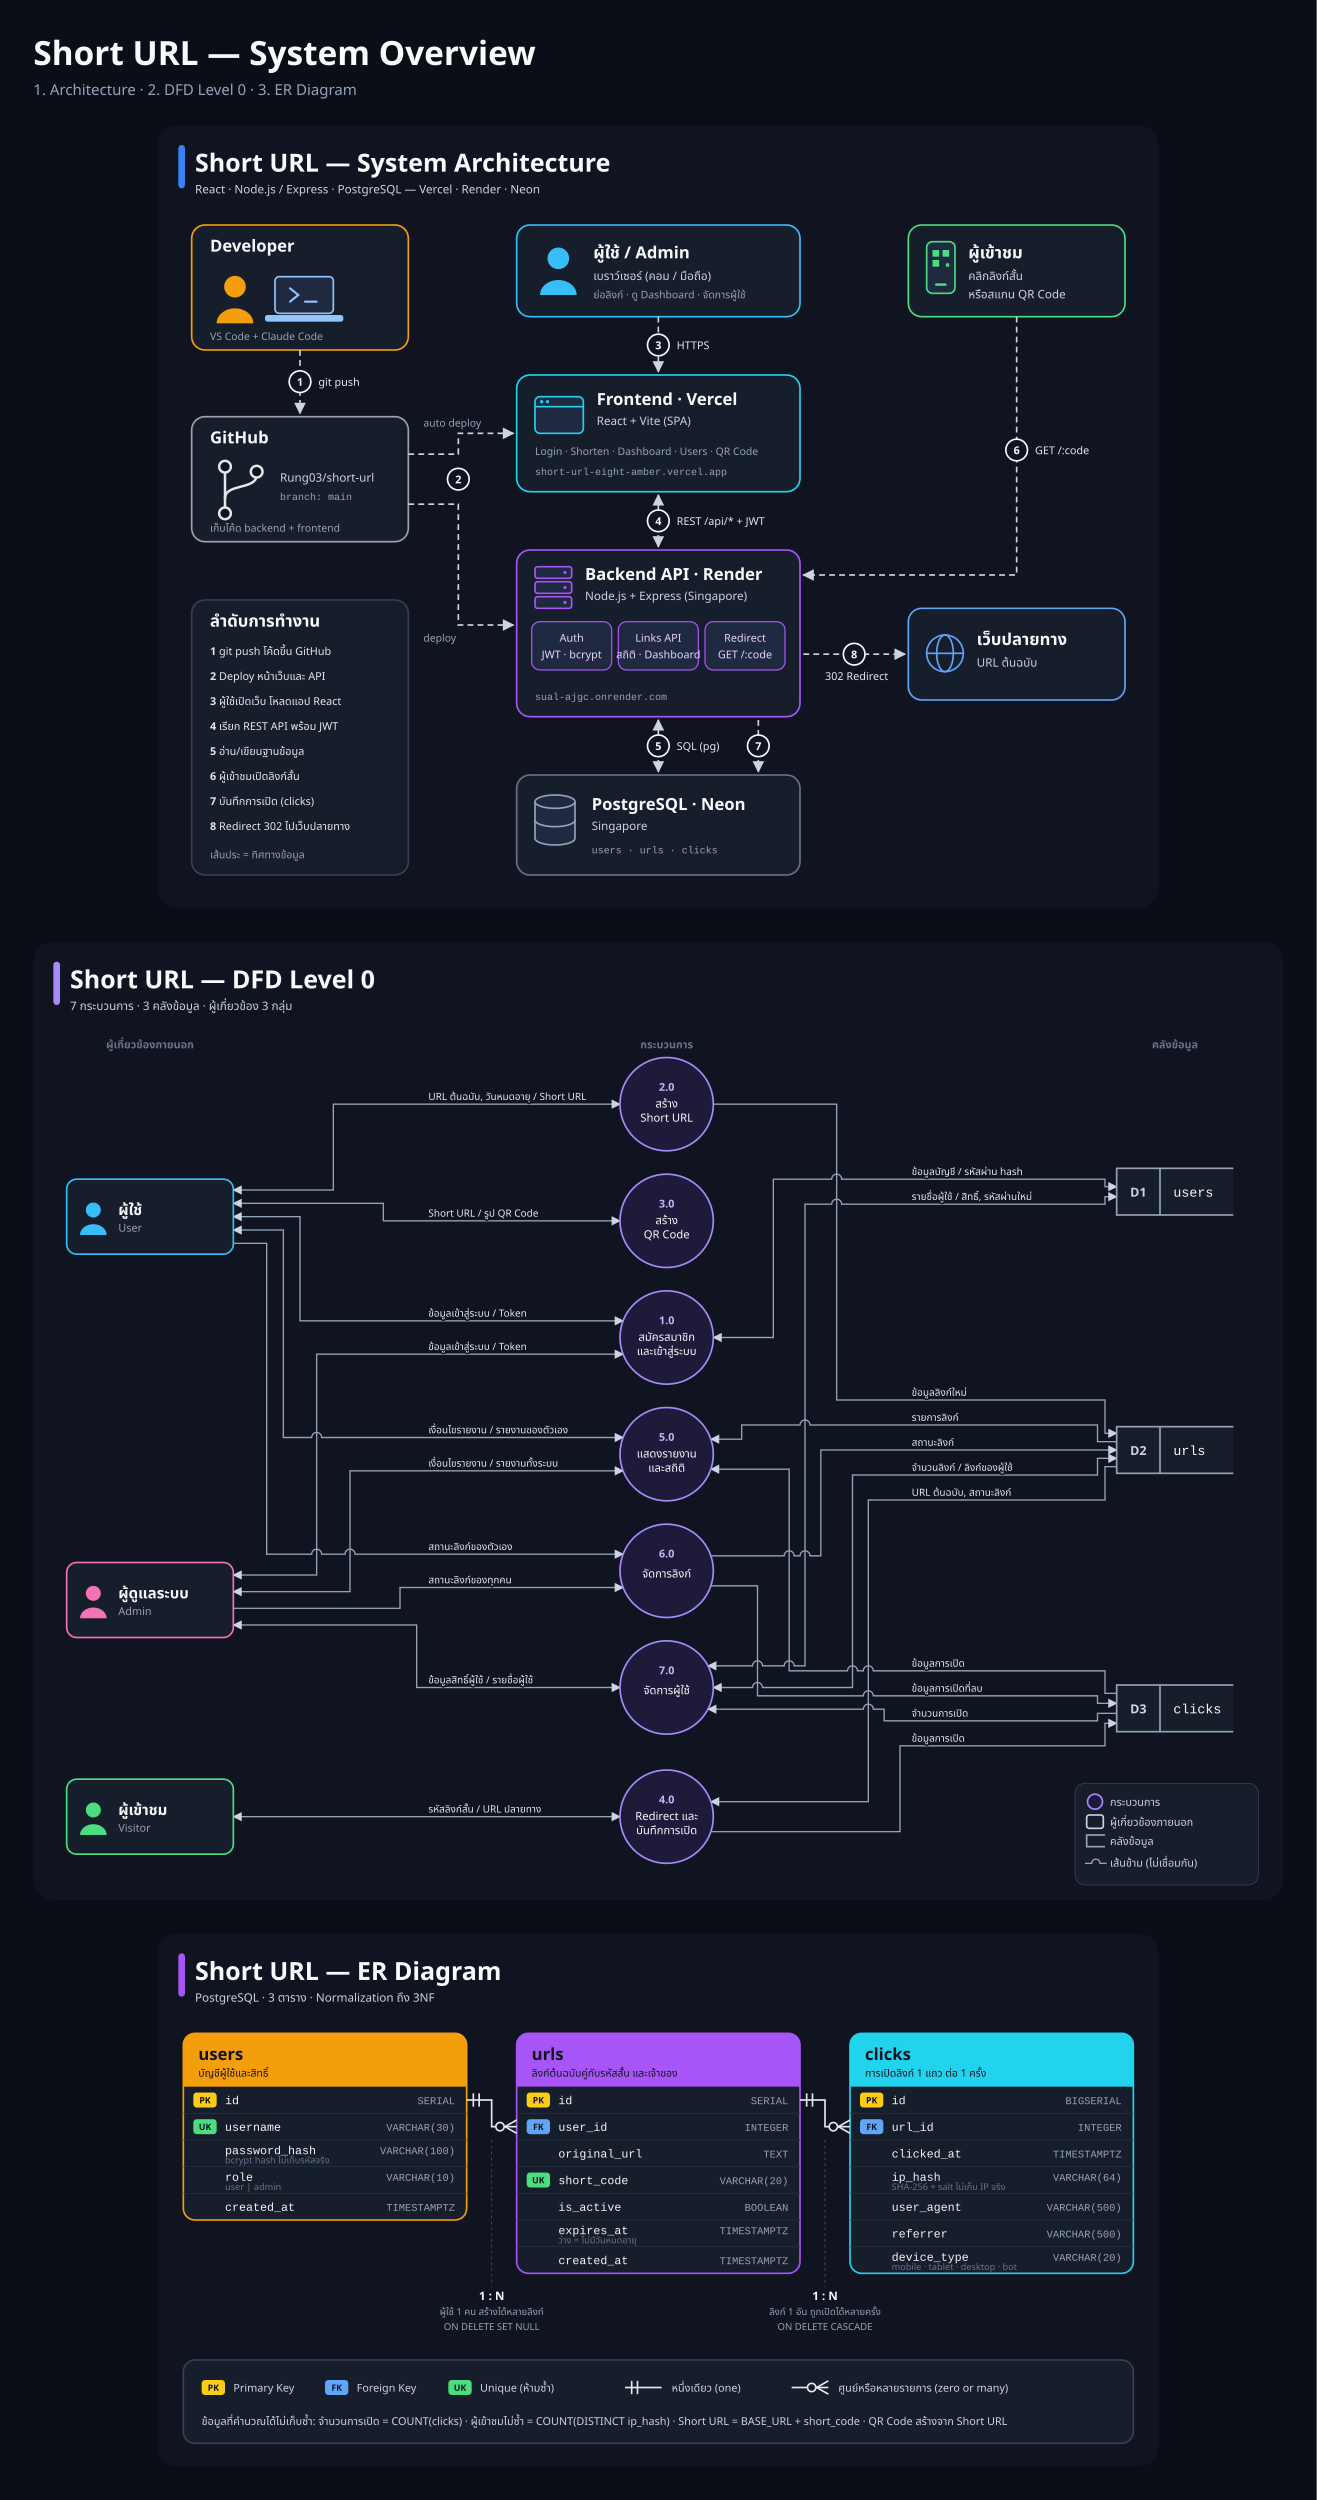
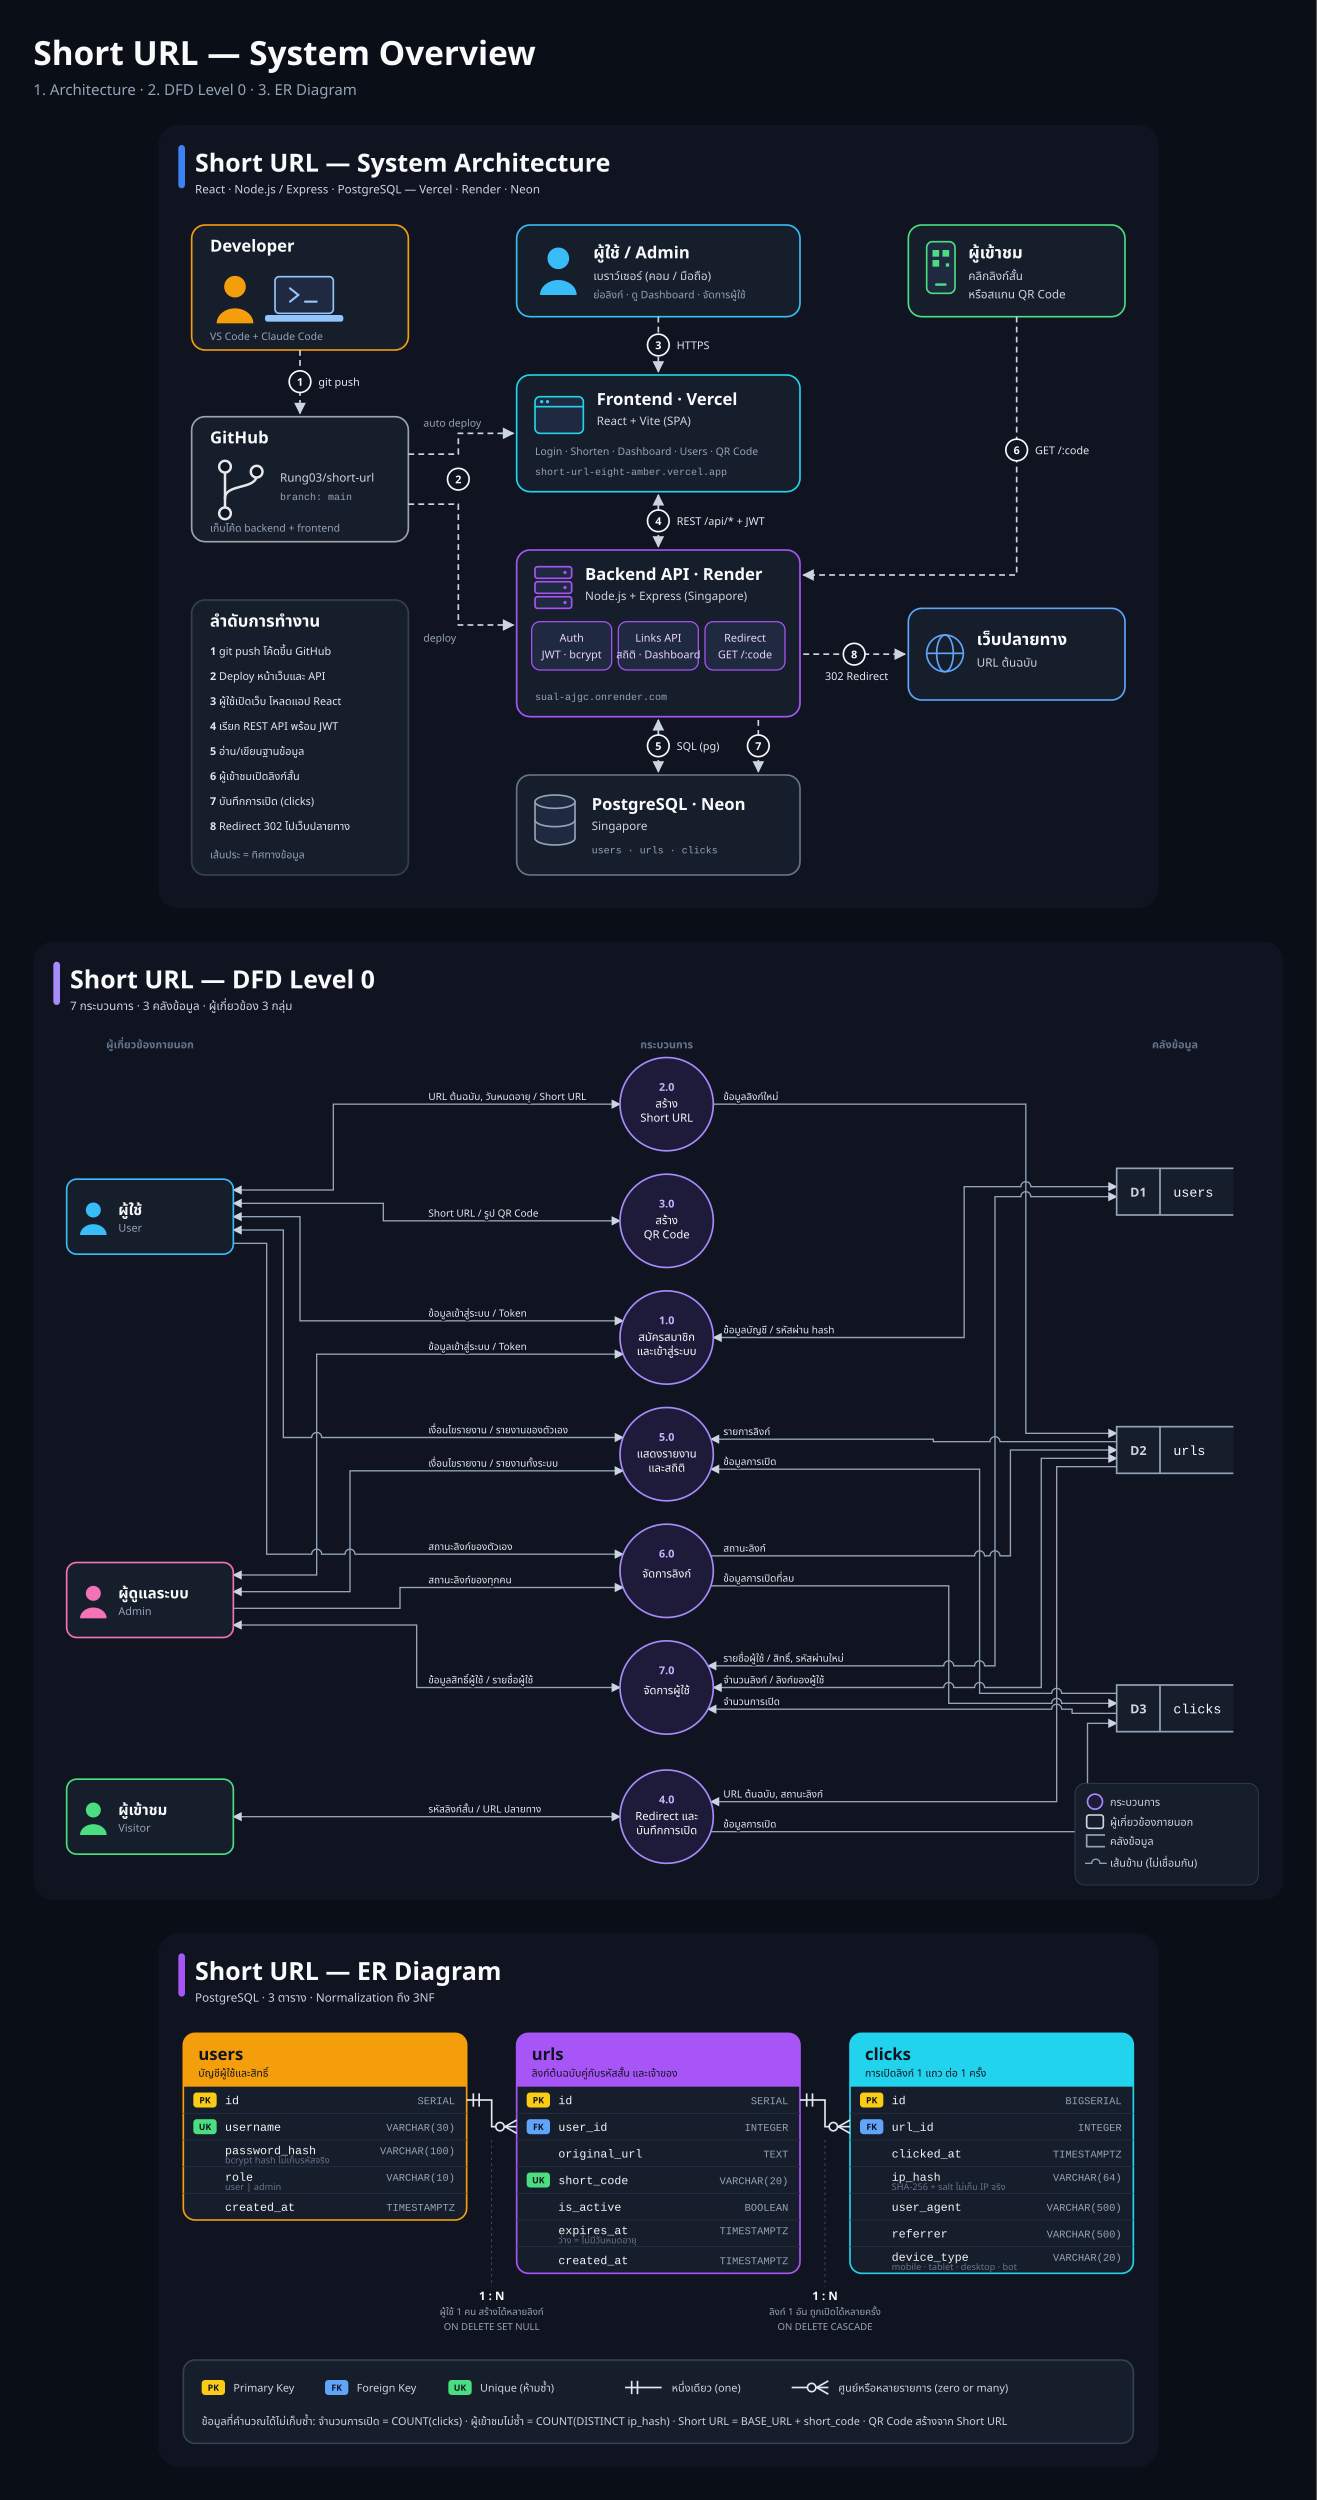
<svg xmlns="http://www.w3.org/2000/svg" viewBox="0 0 1580 3000" width="1580" height="3000" font-family="'Segoe UI', 'Noto Sans Thai', 'Leelawadee UI', Tahoma, sans-serif">
  <rect width="1580" height="3000" fill="#0a0e17" />
  <text x="40" y="78" fill="#f8fafc" font-size="40" font-weight="800">Short URL — System Overview</text>
  <text x="40" y="114" fill="#94a3b8" font-size="18">1. Architecture  ·  2. DFD Level 0  ·  3. ER Diagram</text>
  <svg x="190" y="150" width="1200" height="940" viewBox="0 0 1200 940">
    <defs>
      <marker id="arrow" viewBox="0 0 10 10" refX="9" refY="5" markerWidth="7" markerHeight="7" orient="auto-start-reverse">
        <path d="M0 0 L10 5 L0 10 z" fill="#cbd5e1" />
      </marker>
      <style>
      .panel { fill: #161d2b; stroke-width: 2; }
      .title { fill: #f8fafc; font-size: 20px; font-weight: 700; }
      .sub { fill: #cbd5e1; font-size: 14px; }
      .small { fill: #94a3b8; font-size: 12.5px; }
      .mono { fill: #94a3b8; font-size: 12px; font-family: Consolas, 'Courier New', monospace; }
      .flow { fill: none; stroke: #cbd5e1; stroke-width: 2; stroke-dasharray: 7 5; marker-end: url(#arrow); }
      .both { marker-start: url(#arrow); }
      .badge circle { fill: #0f1420; stroke: #f8fafc; stroke-width: 2; }
      .badge text { fill: #f8fafc; font-size: 13px; font-weight: 700; text-anchor: middle; }
      .flowlabel { fill: #e2e8f0; font-size: 13px; }
      .chip { fill: #1f2940; stroke: #a855f7; stroke-width: 1.5; }
      .chiptext { fill: #e9d5ff; font-size: 13px; text-anchor: middle; }
    </style>
    </defs>
    <rect width="1200" height="940" rx="24" fill="#0f1420" />
    <rect x="24" y="24" width="8" height="52" rx="4" fill="#3b82f6" />
    <text x="44" y="56" fill="#f8fafc" font-size="30" font-weight="800">Short URL — System Architecture</text>
    <text x="44" y="82" class="sub">React · Node.js / Express · PostgreSQL  —  Vercel · Render · Neon</text>
    <rect class="panel" x="40" y="120" width="260" height="150" rx="16" stroke="#f59e0b" />
    <text x="62" y="152" class="title">Developer</text>
    <circle cx="92" cy="194" r="13" fill="#f59e0b" />
    <path d="M70 238 a22 18 0 0 1 44 0 z" fill="#f59e0b" />
    <rect x="140" y="182" width="70" height="44" rx="5" fill="#1f2940" stroke="#93c5fd" stroke-width="2" />
    <path d="M158 196 l10 8 l-10 8 M176 212 h14" stroke="#93c5fd" stroke-width="2.5" fill="none" stroke-linecap="round" />
    <rect x="128" y="228" width="94" height="8" rx="3" fill="#93c5fd" />
    <text x="62" y="258" class="small">VS Code + Claude Code</text>
    <rect class="panel" x="40" y="350" width="260" height="150" rx="16" stroke="#9ca3af" />
    <text x="62" y="382" class="title">GitHub</text>
    <g stroke="#e5e7eb" stroke-width="3" fill="none" stroke-linecap="round">
      <line x1="80" y1="412" x2="80" y2="462" />
      <path d="M80 448 C80 430 118 438 118 420" />
    </g>
    <circle cx="80" cy="410" r="7" fill="#0f1420" stroke="#e5e7eb" stroke-width="3" />
    <circle cx="80" cy="466" r="7" fill="#0f1420" stroke="#e5e7eb" stroke-width="3" />
    <circle cx="118" cy="416" r="7" fill="#0f1420" stroke="#e5e7eb" stroke-width="3" />
    <text x="146" y="428" class="sub">Rung03/short-url</text>
    <text x="146" y="450" class="mono">branch: main</text>
    <text x="62" y="488" class="small">เก็บโค้ด backend + frontend</text>
    <rect class="panel" x="430" y="120" width="340" height="110" rx="16" stroke="#38bdf8" />
    <circle cx="480" cy="160" r="13" fill="#38bdf8" />
    <path d="M458 204 a22 18 0 0 1 44 0 z" fill="#38bdf8" />
    <text x="522" y="160" class="title">ผู้ใช้ / Admin</text>
    <text x="522" y="186" class="sub">เบราว์เซอร์ (คอม / มือถือ)</text>
    <text x="522" y="208" class="small">ย่อลิงก์ · ดู Dashboard · จัดการผู้ใช้</text>
    <rect class="panel" x="430" y="300" width="340" height="140" rx="16" stroke="#22d3ee" />
    <rect x="452" y="326" width="58" height="44" rx="6" fill="#1f2940" stroke="#22d3ee" stroke-width="2" />
    <line x1="452" y1="338" x2="510" y2="338" stroke="#22d3ee" stroke-width="2" />
    <circle cx="460" cy="332" r="2" fill="#22d3ee" />
    <circle cx="467" cy="332" r="2" fill="#22d3ee" />
    <text x="526" y="336" class="title">Frontend · Vercel</text>
    <text x="526" y="360" class="sub">React + Vite (SPA)</text>
    <text x="452" y="396" class="small">Login · Shorten · Dashboard · Users · QR Code</text>
    <text x="452" y="420" class="mono">short-url-eight-amber.vercel.app</text>
    <rect class="panel" x="430" y="510" width="340" height="200" rx="16" stroke="#a855f7" />
    <g fill="#1f2940" stroke="#a855f7" stroke-width="2">
      <rect x="452" y="530" width="44" height="14" rx="3" />
      <rect x="452" y="548" width="44" height="14" rx="3" />
      <rect x="452" y="566" width="44" height="14" rx="3" />
    </g>
    <circle cx="488" cy="537" r="2" fill="#a855f7" />
    <circle cx="488" cy="555" r="2" fill="#a855f7" />
    <circle cx="488" cy="573" r="2" fill="#a855f7" />
    <text x="512" y="546" class="title">Backend API · Render</text>
    <text x="512" y="570" class="sub">Node.js + Express (Singapore)</text>
    <rect class="chip" x="448" y="596" width="96" height="58" rx="10" />
    <text class="chiptext" x="496" y="620">Auth</text>
    <text class="chiptext" x="496" y="640" font-size="11.5">JWT · bcrypt</text>
    <rect class="chip" x="552" y="596" width="96" height="58" rx="10" />
    <text class="chiptext" x="600" y="620">Links API</text>
    <text class="chiptext" x="600" y="640" font-size="11.5">สถิติ · Dashboard</text>
    <rect class="chip" x="656" y="596" width="96" height="58" rx="10" />
    <text class="chiptext" x="704" y="620">Redirect</text>
    <text class="chiptext" x="704" y="640" font-size="11.5">GET /:code</text>
    <text x="452" y="690" class="mono">sual-ajgc.onrender.com</text>
    <rect class="panel" x="430" y="780" width="340" height="120" rx="16" stroke="#64748b" />
    <path d="M452 812 v44 a24 8 0 0 0 48 0 v-44" fill="#1f2940" stroke="#94a3b8" stroke-width="2" />
    <ellipse cx="476" cy="812" rx="24" ry="8" fill="#1f2940" stroke="#94a3b8" stroke-width="2" />
    <path d="M452 834 a24 8 0 0 0 48 0" fill="none" stroke="#94a3b8" stroke-width="2" />
    <text x="520" y="822" class="title">PostgreSQL · Neon</text>
    <text x="520" y="846" class="sub">Singapore</text>
    <text x="520" y="874" class="mono">users · urls · clicks</text>
    <rect class="panel" x="900" y="120" width="260" height="110" rx="16" stroke="#4ade80" />
    <rect x="922" y="140" width="34" height="62" rx="7" fill="#1f2940" stroke="#4ade80" stroke-width="2" />
    <g fill="#4ade80">
      <rect x="929" y="150" width="8" height="8" />
      <rect x="941" y="150" width="8" height="8" />
      <rect x="929" y="162" width="8" height="8" />
      <rect x="945" y="166" width="4" height="4" />
    </g>
    <rect x="932" y="190" width="14" height="3" rx="1.5" fill="#4ade80" />
    <text x="972" y="160" class="title">ผู้เข้าชม</text>
    <text x="972" y="186" class="sub">คลิกลิงก์สั้น</text>
    <text x="972" y="208" class="sub">หรือสแกน QR Code</text>
    <rect class="panel" x="900" y="580" width="260" height="110" rx="16" stroke="#60a5fa" />
    <g fill="none" stroke="#60a5fa" stroke-width="2">
      <circle cx="944" cy="634" r="22" />
      <ellipse cx="944" cy="634" rx="10" ry="22" />
      <line x1="922" y1="634" x2="966" y2="634" />
    </g>
    <text x="982" y="624" class="title">เว็บปลายทาง</text>
    <text x="982" y="650" class="sub">URL ต้นฉบับ</text>
    <rect class="panel" x="40" y="570" width="260" height="330" rx="16" stroke="#334155" />
    <text x="62" y="602" class="title">ลำดับการทำงาน</text>
    <g class="flowlabel">
      <text x="62" y="636">
        <tspan font-weight="700">1</tspan>  git push โค้ดขึ้น GitHub</text>
      <text x="62" y="666">
        <tspan font-weight="700">2</tspan>  Deploy หน้าเว็บและ API</text>
      <text x="62" y="696">
        <tspan font-weight="700">3</tspan>  ผู้ใช้เปิดเว็บ โหลดแอป React</text>
      <text x="62" y="726">
        <tspan font-weight="700">4</tspan>  เรียก REST API พร้อม JWT</text>
      <text x="62" y="756">
        <tspan font-weight="700">5</tspan>  อ่าน/เขียนฐานข้อมูล</text>
      <text x="62" y="786">
        <tspan font-weight="700">6</tspan>  ผู้เข้าชมเปิดลิงก์สั้น</text>
      <text x="62" y="816">
        <tspan font-weight="700">7</tspan>  บันทึกการเปิด (clicks)</text>
      <text x="62" y="846">
        <tspan font-weight="700">8</tspan>  Redirect 302 ไปเว็บปลายทาง</text>
    </g>
    <text x="62" y="880" class="small">เส้นประ = ทิศทางข้อมูล</text>
    <path class="flow" d="M170 270 V346" />
    <g class="badge">
      <circle cx="170" cy="308" r="13" />
      <text x="170" y="313">1</text>
    </g>
    <text x="192" y="313" class="flowlabel">git push</text>
    <path class="flow" d="M300 395 H360 V370 H426" />
    <path class="flow" d="M300 455 H360 V600 H426" />
    <g class="badge">
      <circle cx="360" cy="425" r="13" />
      <text x="360" y="430">2</text>
    </g>
    <text x="318" y="362" class="small">auto deploy</text>
    <text x="318" y="620" class="small">deploy</text>
    <path class="flow" d="M600 230 V296" />
    <g class="badge">
      <circle cx="600" cy="264" r="13" />
      <text x="600" y="269">3</text>
    </g>
    <text x="622" y="269" class="flowlabel">HTTPS</text>
    <path class="flow both" d="M600 444 V506" />
    <g class="badge">
      <circle cx="600" cy="475" r="13" />
      <text x="600" y="480">4</text>
    </g>
    <text x="622" y="480" class="flowlabel">REST /api/* + JWT</text>
    <path class="flow both" d="M600 714 V776" />
    <g class="badge">
      <circle cx="600" cy="745" r="13" />
      <text x="600" y="750">5</text>
    </g>
    <text x="622" y="750" class="flowlabel">SQL (pg)</text>
    <path class="flow" d="M1030 230 V540 H774" />
    <g class="badge">
      <circle cx="1030" cy="390" r="13" />
      <text x="1030" y="395">6</text>
    </g>
    <text x="1052" y="395" class="flowlabel">GET /:code</text>
    <path class="flow" d="M720 714 V776" />
    <g class="badge">
      <circle cx="720" cy="745" r="13" />
      <text x="720" y="750">7</text>
    </g>
    <path class="flow" d="M774 635 H896" />
    <g class="badge">
      <circle cx="835" cy="635" r="13" />
      <text x="835" y="640">8</text>
    </g>
    <text x="800" y="666" class="flowlabel">302 Redirect</text>
  </svg>
  <svg x="40" y="1130" width="1500" height="1150" viewBox="0 0 1500 1150">
    <defs>
      <marker id="dfdArrow" viewBox="0 0 10 10" refX="9" refY="5" markerWidth="7" markerHeight="7" orient="auto-start-reverse">
        <path d="M0 0 L10 5 L0 10 z" fill="#cbd5e1" />
      </marker>
      <style>
      .ext { fill: #161d2b; stroke-width: 2; }
      .et { fill: #f8fafc; font-size: 18px; font-weight: 700; }
      .es { fill: #94a3b8; font-size: 13px; }
      .proc { fill: #1e1b3a; stroke: #a78bfa; stroke-width: 2; }
      .pn { fill: #c4b5fd; font-size: 13px; font-weight: 700; text-anchor: middle; }
      .pt { fill: #f8fafc; font-size: 13.5px; text-anchor: middle; }
      .st { fill: none; stroke: #94a3b8; stroke-width: 2; }
      .sid { fill: #cbd5e1; font-size: 15px; font-weight: 700; text-anchor: middle; }
      .sn { fill: #f8fafc; font-size: 16px; font-family: Consolas, 'Courier New', monospace; }
      .f { fill: none; stroke: #94a3b8; stroke-width: 1.6; stroke-linejoin: miter; marker-end: url(#dfdArrow); }
      .fb { marker-start: url(#dfdArrow); }
      .fl { fill: #e2e8f0; font-size: 12px; text-anchor: start; paint-order: stroke; stroke: #0f1420; stroke-width: 4px; stroke-linejoin: round; }
      .lg { fill: #cbd5e1; font-size: 13px; }
    </style>
    </defs>
    <rect width="1500" height="1150" rx="24" fill="#0f1420" />
    <rect x="24" y="24" width="8" height="52" rx="4" fill="#a78bfa" />
    <text x="44" y="56" fill="#f8fafc" font-size="30" font-weight="800">Short URL — DFD Level 0</text>
    <text x="44" y="82" fill="#cbd5e1" font-size="14">7 กระบวนการ · 3 คลังข้อมูล · ผู้เกี่ยวข้อง 3 กลุ่ม</text>
    <text x="140" y="128" fill="#64748b" font-size="13" text-anchor="middle" font-weight="700">ผู้เกี่ยวข้องภายนอก</text>
    <text x="760" y="128" fill="#64748b" font-size="13" text-anchor="middle" font-weight="700">กระบวนการ</text>
    <text x="1370" y="128" fill="#64748b" font-size="13" text-anchor="middle" font-weight="700">คลังข้อมูล</text>
    <path class="f fb" d="M240.0 298 H360.0 V195 H704.0" />
    <path class="f fb" d="M240.0 314 H420.0 V335 H704.0" />
    <path class="f fb" d="M240.0 330 H320.0 V455 H707.7" />
    <path class="f fb" d="M240.0 346 H300.0 V595 H334.0 A6 6 0 0 1 346.0 595 H707.7" />
    <path class="f" d="M240.0 362 H280.0 V735 H334.0 A6 6 0 0 1 346.0 735 H374.0 A6 6 0 0 1 386.0 735 H707.7" />
    <path class="f fb" d="M240.0 760 H340.0 V495 H707.7" />
    <path class="f fb" d="M240.0 780 H380.0 V635 H707.7" />
    <path class="f" d="M240.0 800 H440.0 V775 H707.7" />
    <path class="f fb" d="M240.0 820 H460.0 V895 H704.0" />
    <path class="f fb" d="M240.0 1050 H400.0 H704.0" />
-     <path class="f" d="M816.0 195 H964.0 V550 H1286.0 V590 H1300.0" />
-     <path class="f" d="M1300.0 600 H1277.0 V580 H932.0 A6 6 0 0 0 920.0 580 H850.0 V597 H813.0" />
-     <path class="f" d="M813.0 737 H901.0 A6 6 0 0 1 913.0 737 H920.0 A6 6 0 0 1 932.0 737 H945.0 V610 H1268.0 H1300.0" />
-     <path class="f fb" d="M816.0 895 H863.0 A6 6 0 0 1 875.0 895 H983.0 V640 H1277.0 V620 H1300.0" />
-     <path class="f" d="M1300.0 630 H1286.0 V670 H1002.0 V1032 H813.0" />
-     <path class="f fb" d="M816.0 475 H888.0 V285 H958.0 A6 6 0 0 1 970.0 285 H1286.0 V294 H1300.0" />
-     <path class="f fb" d="M809.6 869 H863.0 A6 6 0 0 1 875.0 869 H901.0 A6 6 0 0 1 913.0 869 H926.0 V315 H958.0 A6 6 0 0 1 970.0 315 H1286.0 V306 H1300.0" />
-     <path class="f" d="M1300.0 902 H1286.0 V875 H1008.0 A6 6 0 0 0 996.0 875 H989.0 A6 6 0 0 0 977.0 875 H907.0 V633 H813.0" />
-     <path class="f" d="M813.0 773 H869.0 V905 H996.0 A6 6 0 0 1 1008.0 905 H1277.0 V914 H1300.0" />
-     <path class="f" d="M1300.0 926 H1277.0 V935 H1021.0 V921 H1008.0 A6 6 0 0 0 996.0 921 H809.6" />
-     <path class="f" d="M813.0 1068 H1040.0 V965 H1286.0 V938 H1300.0" />
+     <path class="f" d="M816.0 195 H1191.0 V590 H1300.0" />
+     <path class="f" d="M1300.0 600 H1160.0 A6 6 0 0 0 1148.0 600 H1080.0 V597 H813.0" />
+     <path class="f" d="M813.0 737 H1129.5 A6 6 0 0 1 1141.5 737 H1148.0 A6 6 0 0 1 1160.0 737 H1172.5 V610 H1300.0" />
+     <path class="f fb" d="M816.0 895 H1092.5 A6 6 0 0 1 1104.5 895 H1129.5 A6 6 0 0 1 1141.5 895 H1209.5 V620 H1300.0" />
+     <path class="f" d="M1300.0 630 H1228.0 V1032 H813.0" />
+     <path class="f fb" d="M816.0 475 H1117.0 V294 H1185.0 A6 6 0 0 1 1197.0 294 H1300.0" />
+     <path class="f fb" d="M809.6 869 H1092.5 A6 6 0 0 1 1104.5 869 H1129.5 A6 6 0 0 1 1141.5 869 H1154.0 V306 H1185.0 A6 6 0 0 1 1197.0 306 H1300.0" />
+     <path class="f" d="M1300.0 902 H1234.0 A6 6 0 0 0 1222.0 902 H1135.5 V633 H813.0" />
+     <path class="f" d="M813.0 773 H1098.5 V914 H1222.0 A6 6 0 0 1 1234.0 914 H1300.0" />
+     <path class="f" d="M1300.0 926 H1246.5 V921 H1234.0 A6 6 0 0 0 1222.0 921 H809.6" />
+     <path class="f" d="M813.0 1068 H1265.0 V938 H1300.0" />
    <text class="fl" x="474" y="190.0">URL ต้นฉบับ, วันหมดอายุ / Short URL</text>
    <text class="fl" x="474" y="330.0">Short URL / รูป QR Code</text>
    <text class="fl" x="474" y="450.0">ข้อมูลเข้าสู่ระบบ / Token</text>
    <text class="fl" x="474" y="590.0">เงื่อนไขรายงาน / รายงานของตัวเอง</text>
    <text class="fl" x="474" y="730.0">สถานะลิงก์ของตัวเอง</text>
    <text class="fl" x="474" y="490.0">ข้อมูลเข้าสู่ระบบ / Token</text>
    <text class="fl" x="474" y="630.0">เงื่อนไขรายงาน / รายงานทั้งระบบ</text>
    <text class="fl" x="474" y="770.0">สถานะลิงก์ของทุกคน</text>
    <text class="fl" x="474" y="890.0">ข้อมูลสิทธิ์ผู้ใช้ / รายชื่อผู้ใช้</text>
    <text class="fl" x="474" y="1045.0">รหัสลิงก์สั้น / URL ปลายทาง</text>
-     <text class="fl" x="1054" y="545.0">ข้อมูลลิงก์ใหม่</text>
-     <text class="fl" x="1054" y="575.0">รายการลิงก์</text>
-     <text class="fl" x="1054" y="605.0">สถานะลิงก์</text>
-     <text class="fl" x="1054" y="635.0">จำนวนลิงก์ / ลิงก์ของผู้ใช้</text>
-     <text class="fl" x="1054" y="665.0">URL ต้นฉบับ, สถานะลิงก์</text>
-     <text class="fl" x="1054" y="280.0">ข้อมูลบัญชี / รหัสผ่าน hash</text>
-     <text class="fl" x="1054" y="310.0">รายชื่อผู้ใช้ / สิทธิ์, รหัสผ่านใหม่</text>
-     <text class="fl" x="1054" y="870.0">ข้อมูลการเปิด</text>
-     <text class="fl" x="1054" y="900.0">ข้อมูลการเปิดที่ลบ</text>
-     <text class="fl" x="1054" y="930.0">จำนวนการเปิด</text>
-     <text class="fl" x="1054" y="960.0">ข้อมูลการเปิด</text>
+     <text class="fl" x="828" y="190.0">ข้อมูลลิงก์ใหม่</text>
+     <text class="fl" x="828" y="592.0">รายการลิงก์</text>
+     <text class="fl" x="828" y="732.0">สถานะลิงก์</text>
+     <text class="fl" x="828" y="890.0">จำนวนลิงก์ / ลิงก์ของผู้ใช้</text>
+     <text class="fl" x="828" y="1027.0">URL ต้นฉบับ, สถานะลิงก์</text>
+     <text class="fl" x="828" y="470.0">ข้อมูลบัญชี / รหัสผ่าน hash</text>
+     <text class="fl" x="828" y="864.0">รายชื่อผู้ใช้ / สิทธิ์, รหัสผ่านใหม่</text>
+     <text class="fl" x="828" y="628.0">ข้อมูลการเปิด</text>
+     <text class="fl" x="828" y="768.0">ข้อมูลการเปิดที่ลบ</text>
+     <text class="fl" x="828" y="916.0">จำนวนการเปิด</text>
+     <text class="fl" x="828" y="1063.0">ข้อมูลการเปิด</text>
    <rect class="ext" x="40" y="285" width="200" height="90" rx="12" stroke="#38bdf8" />
    <circle cx="72" cy="322" r="9" fill="#38bdf8" />
    <path d="M56 352 a16 13 0 0 1 32 0 z" fill="#38bdf8" />
    <text class="et" x="102" y="328">ผู้ใช้</text>
    <text class="es" x="102" y="348">User</text>
    <rect class="ext" x="40" y="745" width="200" height="90" rx="12" stroke="#f472b6" />
    <circle cx="72" cy="782" r="9" fill="#f472b6" />
    <path d="M56 812 a16 13 0 0 1 32 0 z" fill="#f472b6" />
    <text class="et" x="102" y="788">ผู้ดูแลระบบ</text>
    <text class="es" x="102" y="808">Admin</text>
    <rect class="ext" x="40" y="1005" width="200" height="90" rx="12" stroke="#4ade80" />
    <circle cx="72" cy="1042" r="9" fill="#4ade80" />
    <path d="M56 1072 a16 13 0 0 1 32 0 z" fill="#4ade80" />
    <text class="et" x="102" y="1048">ผู้เข้าชม</text>
    <text class="es" x="102" y="1068">Visitor</text>
    <circle class="proc" cx="760" cy="195" r="56" />
    <text class="pn" x="760" y="179">2.0</text>
    <text class="pt" x="760" y="199">สร้าง</text>
    <text class="pt" x="760" y="216">Short URL</text>
    <circle class="proc" cx="760" cy="335" r="56" />
    <text class="pn" x="760" y="319">3.0</text>
    <text class="pt" x="760" y="339">สร้าง</text>
    <text class="pt" x="760" y="356">QR Code</text>
    <circle class="proc" cx="760" cy="475" r="56" />
    <text class="pn" x="760" y="459">1.0</text>
    <text class="pt" x="760" y="479">สมัครสมาชิก</text>
    <text class="pt" x="760" y="496">และเข้าสู่ระบบ</text>
    <circle class="proc" cx="760" cy="615" r="56" />
    <text class="pn" x="760" y="599">5.0</text>
    <text class="pt" x="760" y="619">แสดงรายงาน</text>
    <text class="pt" x="760" y="636">และสถิติ</text>
    <circle class="proc" cx="760" cy="755" r="56" />
    <text class="pn" x="760" y="739">6.0</text>
    <text class="pt" x="760" y="763">จัดการลิงก์</text>
    <circle class="proc" cx="760" cy="895" r="56" />
    <text class="pn" x="760" y="879">7.0</text>
    <text class="pt" x="760" y="903">จัดการผู้ใช้</text>
    <circle class="proc" cx="760" cy="1050" r="56" />
    <text class="pn" x="760" y="1034">4.0</text>
    <text class="pt" x="760" y="1054">Redirect และ</text>
    <text class="pt" x="760" y="1071">บันทึกการเปิด</text>
    <rect x="1300" y="582" width="140" height="56" fill="#161d2b" />
    <path class="st" d="M1440 582 H1300 V638 H1440" />
    <line class="st" x1="1352" y1="582" x2="1352" y2="638" />
    <text class="sid" x="1326" y="616">D2</text>
    <text class="sn" x="1368" y="616">urls</text>
    <rect x="1300" y="272" width="140" height="56" fill="#161d2b" />
    <path class="st" d="M1440 272 H1300 V328 H1440" />
    <line class="st" x1="1352" y1="272" x2="1352" y2="328" />
    <text class="sid" x="1326" y="306">D1</text>
    <text class="sn" x="1368" y="306">users</text>
    <rect x="1300" y="892" width="140" height="56" fill="#161d2b" />
    <path class="st" d="M1440 892 H1300 V948 H1440" />
    <line class="st" x1="1352" y1="892" x2="1352" y2="948" />
    <text class="sid" x="1326" y="926">D3</text>
    <text class="sn" x="1368" y="926">clicks</text>
    <rect x="1250" y="1010" width="220" height="122" rx="12" fill="#161d2b" stroke="#334155" />
    <circle cx="1274" cy="1032" r="9" fill="#1e1b3a" stroke="#a78bfa" stroke-width="2" />
    <text class="lg" x="1292" y="1037">กระบวนการ</text>
    <rect x="1264" y="1048" width="20" height="16" rx="3" fill="#161d2b" stroke="#cbd5e1" stroke-width="2" />
    <text class="lg" x="1292" y="1061">ผู้เกี่ยวข้องภายนอก</text>
    <path d="M1286 1072 H1264 V1086 H1286" fill="none" stroke="#94a3b8" stroke-width="2" />
    <text class="lg" x="1292" y="1084">คลังข้อมูล</text>
    <path d="M1262 1106 H1270 A5 5 0 0 1 1280 1106 H1288" fill="none" stroke="#94a3b8" stroke-width="1.6" />
    <text class="lg" x="1292" y="1110">เส้นข้าม (ไม่เชื่อมกัน)</text>
  </svg>
  <svg x="190" y="2320" width="1200" height="640" viewBox="0 0 1200 640">
    <defs>
      <style>
      .card { fill: #161d2b; stroke-width: 2; }
      .tname { fill: #0f1420; font-size: 20px; font-weight: 800; }
      .tdesc { fill: #0f1420; font-size: 12.5px; }
      .col { fill: #f1f5f9; font-size: 14px; font-family: Consolas, 'Courier New', monospace; }
      .type { fill: #94a3b8; font-size: 12.5px; font-family: Consolas, 'Courier New', monospace; text-anchor: end; }
      .note { fill: #64748b; font-size: 11px; }
      .row { stroke: #263043; stroke-width: 1; }
      .key { font-size: 10.5px; font-weight: 700; text-anchor: middle; fill: #0f1420; }
      .rel { fill: none; stroke: #e2e8f0; stroke-width: 2; }
      .rellabel { fill: #f8fafc; font-size: 14px; font-weight: 700; text-anchor: middle; }
      .relsub { fill: #94a3b8; font-size: 11.5px; text-anchor: middle; }
      .legend { fill: #cbd5e1; font-size: 13px; }
    </style>
    </defs>
    <rect width="1200" height="640" rx="24" fill="#0f1420" />
    <rect x="24" y="24" width="8" height="52" rx="4" fill="#a855f7" />
    <text x="44" y="56" fill="#f8fafc" font-size="30" font-weight="800">Short URL — ER Diagram</text>
    <text x="44" y="82" fill="#cbd5e1" font-size="14">PostgreSQL · 3 ตาราง · Normalization ถึง 3NF</text>
    <g>
      <rect class="card" x="30" y="120" width="340" height="224" rx="14" stroke="#f59e0b" />
      <path d="M30 134 a14 14 0 0 1 14 -14 h312 a14 14 0 0 1 14 14 v50 h-340 z" fill="#f59e0b" />
      <text class="tname" x="48" y="152">users</text>
      <text class="tdesc" x="48" y="172">บัญชีผู้ใช้และสิทธิ์</text>
      <line class="row" x1="30" y1="216" x2="370" y2="216" />
      <line class="row" x1="30" y1="248" x2="370" y2="248" />
      <line class="row" x1="30" y1="280" x2="370" y2="280" />
      <line class="row" x1="30" y1="312" x2="370" y2="312" />
      <rect x="42" y="191" width="28" height="18" rx="4" fill="#facc15" />
      <text class="key" x="56" y="204">PK</text>
      <text class="col" x="80" y="205">id</text>
      <text class="type" x="356" y="205">SERIAL</text>
      <rect x="42" y="223" width="28" height="18" rx="4" fill="#4ade80" />
      <text class="key" x="56" y="236">UK</text>
      <text class="col" x="80" y="237">username</text>
      <text class="type" x="356" y="237">VARCHAR(30)</text>
      <text class="col" x="80" y="265">password_hash</text>
      <text class="type" x="356" y="265">VARCHAR(100)</text>
      <text class="note" x="80" y="276">bcrypt hash ไม่เก็บรหัสจริง</text>
      <text class="col" x="80" y="297">role</text>
      <text class="type" x="356" y="297">VARCHAR(10)</text>
      <text class="note" x="80" y="308">user | admin</text>
      <text class="col" x="80" y="333">created_at</text>
      <text class="type" x="356" y="333">TIMESTAMPTZ</text>
    </g>
    <g>
      <rect class="card" x="430" y="120" width="340" height="288" rx="14" stroke="#a855f7" />
      <path d="M430 134 a14 14 0 0 1 14 -14 h312 a14 14 0 0 1 14 14 v50 h-340 z" fill="#a855f7" />
      <text class="tname" x="448" y="152">urls</text>
      <text class="tdesc" x="448" y="172">ลิงก์ต้นฉบับคู่กับรหัสสั้น และเจ้าของ</text>
      <line class="row" x1="430" y1="216" x2="770" y2="216" />
      <line class="row" x1="430" y1="248" x2="770" y2="248" />
      <line class="row" x1="430" y1="280" x2="770" y2="280" />
      <line class="row" x1="430" y1="312" x2="770" y2="312" />
      <line class="row" x1="430" y1="344" x2="770" y2="344" />
      <line class="row" x1="430" y1="376" x2="770" y2="376" />
      <rect x="442" y="191" width="28" height="18" rx="4" fill="#facc15" />
      <text class="key" x="456" y="204">PK</text>
      <text class="col" x="480" y="205">id</text>
      <text class="type" x="756" y="205">SERIAL</text>
      <rect x="442" y="223" width="28" height="18" rx="4" fill="#60a5fa" />
      <text class="key" x="456" y="236">FK</text>
      <text class="col" x="480" y="237">user_id</text>
      <text class="type" x="756" y="237">INTEGER</text>
      <text class="col" x="480" y="269">original_url</text>
      <text class="type" x="756" y="269">TEXT</text>
      <rect x="442" y="287" width="28" height="18" rx="4" fill="#4ade80" />
      <text class="key" x="456" y="300">UK</text>
      <text class="col" x="480" y="301">short_code</text>
      <text class="type" x="756" y="301">VARCHAR(20)</text>
      <text class="col" x="480" y="333">is_active</text>
      <text class="type" x="756" y="333">BOOLEAN</text>
      <text class="col" x="480" y="361">expires_at</text>
      <text class="type" x="756" y="361">TIMESTAMPTZ</text>
      <text class="note" x="480" y="372">ว่าง = ไม่มีวันหมดอายุ</text>
      <text class="col" x="480" y="397">created_at</text>
      <text class="type" x="756" y="397">TIMESTAMPTZ</text>
    </g>
    <g>
      <rect class="card" x="830" y="120" width="340" height="288" rx="14" stroke="#22d3ee" />
      <path d="M830 134 a14 14 0 0 1 14 -14 h312 a14 14 0 0 1 14 14 v50 h-340 z" fill="#22d3ee" />
      <text class="tname" x="848" y="152">clicks</text>
      <text class="tdesc" x="848" y="172">การเปิดลิงก์ 1 แถว ต่อ 1 ครั้ง</text>
      <line class="row" x1="830" y1="216" x2="1170" y2="216" />
      <line class="row" x1="830" y1="248" x2="1170" y2="248" />
      <line class="row" x1="830" y1="280" x2="1170" y2="280" />
      <line class="row" x1="830" y1="312" x2="1170" y2="312" />
      <line class="row" x1="830" y1="344" x2="1170" y2="344" />
      <line class="row" x1="830" y1="376" x2="1170" y2="376" />
      <rect x="842" y="191" width="28" height="18" rx="4" fill="#facc15" />
      <text class="key" x="856" y="204">PK</text>
      <text class="col" x="880" y="205">id</text>
      <text class="type" x="1156" y="205">BIGSERIAL</text>
      <rect x="842" y="223" width="28" height="18" rx="4" fill="#60a5fa" />
      <text class="key" x="856" y="236">FK</text>
      <text class="col" x="880" y="237">url_id</text>
      <text class="type" x="1156" y="237">INTEGER</text>
      <text class="col" x="880" y="269">clicked_at</text>
      <text class="type" x="1156" y="269">TIMESTAMPTZ</text>
      <text class="col" x="880" y="297">ip_hash</text>
      <text class="type" x="1156" y="297">VARCHAR(64)</text>
      <text class="note" x="880" y="308">SHA-256 + salt ไม่เก็บ IP จริง</text>
      <text class="col" x="880" y="333">user_agent</text>
      <text class="type" x="1156" y="333">VARCHAR(500)</text>
      <text class="col" x="880" y="365">referrer</text>
      <text class="type" x="1156" y="365">VARCHAR(500)</text>
      <text class="col" x="880" y="393">device_type</text>
      <text class="type" x="1156" y="393">VARCHAR(20)</text>
      <text class="note" x="880" y="404">mobile · tablet · desktop · bot</text>
    </g>
    <path class="rel" d="M370 200 H400 V232 H430" />
    <line class="rel" x1="378" y1="192" x2="378" y2="208" />
    <line class="rel" x1="385" y1="192" x2="385" y2="208" />
    <line class="rel" x1="416" y1="232" x2="430" y2="224" />
    <line class="rel" x1="416" y1="232" x2="430" y2="240" />
    <circle cx="410" cy="232" r="5" fill="#0f1420" stroke="#e2e8f0" stroke-width="2" />
    <text class="rellabel" x="400" y="440">1 : N</text>
    <text class="relsub" x="400" y="458">ผู้ใช้ 1 คน สร้างได้หลายลิงก์</text>
    <text class="relsub" x="400" y="476">ON DELETE SET NULL</text>
    <line x1="400" y1="248" x2="400" y2="424" stroke="#475569" stroke-width="1" stroke-dasharray="3 4" />
    <path class="rel" d="M770 200 H800 V232 H830" />
    <line class="rel" x1="778" y1="192" x2="778" y2="208" />
    <line class="rel" x1="785" y1="192" x2="785" y2="208" />
    <line class="rel" x1="816" y1="232" x2="830" y2="224" />
    <line class="rel" x1="816" y1="232" x2="830" y2="240" />
    <circle cx="810" cy="232" r="5" fill="#0f1420" stroke="#e2e8f0" stroke-width="2" />
    <text class="rellabel" x="800" y="440">1 : N</text>
    <text class="relsub" x="800" y="458">ลิงก์ 1 อัน ถูกเปิดได้หลายครั้ง</text>
    <text class="relsub" x="800" y="476">ON DELETE CASCADE</text>
    <line x1="800" y1="248" x2="800" y2="424" stroke="#475569" stroke-width="1" stroke-dasharray="3 4" />
    <rect x="30" y="512" width="1140" height="100" rx="14" fill="#161d2b" stroke="#334155" stroke-width="2" />
    <rect x="52" y="536" width="28" height="18" rx="4" fill="#facc15" />
    <text class="key" x="66" y="549">PK</text>
    <text class="legend" x="90" y="550">Primary Key</text>
    <rect x="200" y="536" width="28" height="18" rx="4" fill="#60a5fa" />
    <text class="key" x="214" y="549">FK</text>
    <text class="legend" x="238" y="550">Foreign Key</text>
    <rect x="348" y="536" width="28" height="18" rx="4" fill="#4ade80" />
    <text class="key" x="362" y="549">UK</text>
    <text class="legend" x="386" y="550">Unique (ห้ามซ้ำ)</text>
    <g transform="translate(560 545)">
      <line class="rel" x1="0" y1="0" x2="44" y2="0" />
      <line class="rel" x1="8" y1="-8" x2="8" y2="8" />
      <line class="rel" x1="15" y1="-8" x2="15" y2="8" />
    </g>
    <text class="legend" x="616" y="550">หนึ่งเดียว (one)</text>
    <g transform="translate(760 545)">
      <line class="rel" x1="0" y1="0" x2="44" y2="0" />
      <line class="rel" x1="30" y1="0" x2="44" y2="-8" />
      <line class="rel" x1="30" y1="0" x2="44" y2="8" />
      <circle cx="24" cy="0" r="5" fill="#161d2b" stroke="#e2e8f0" stroke-width="2" />
    </g>
    <text class="legend" x="816" y="550">ศูนย์หรือหลายรายการ (zero or many)</text>
    <text class="legend" x="52" y="590">ข้อมูลที่คำนวณได้ไม่เก็บซ้ำ: จำนวนการเปิด = COUNT(clicks) · ผู้เข้าชมไม่ซ้ำ = COUNT(DISTINCT ip_hash) · Short URL = BASE_URL + short_code · QR Code สร้างจาก Short URL</text>
  </svg>
</svg>
